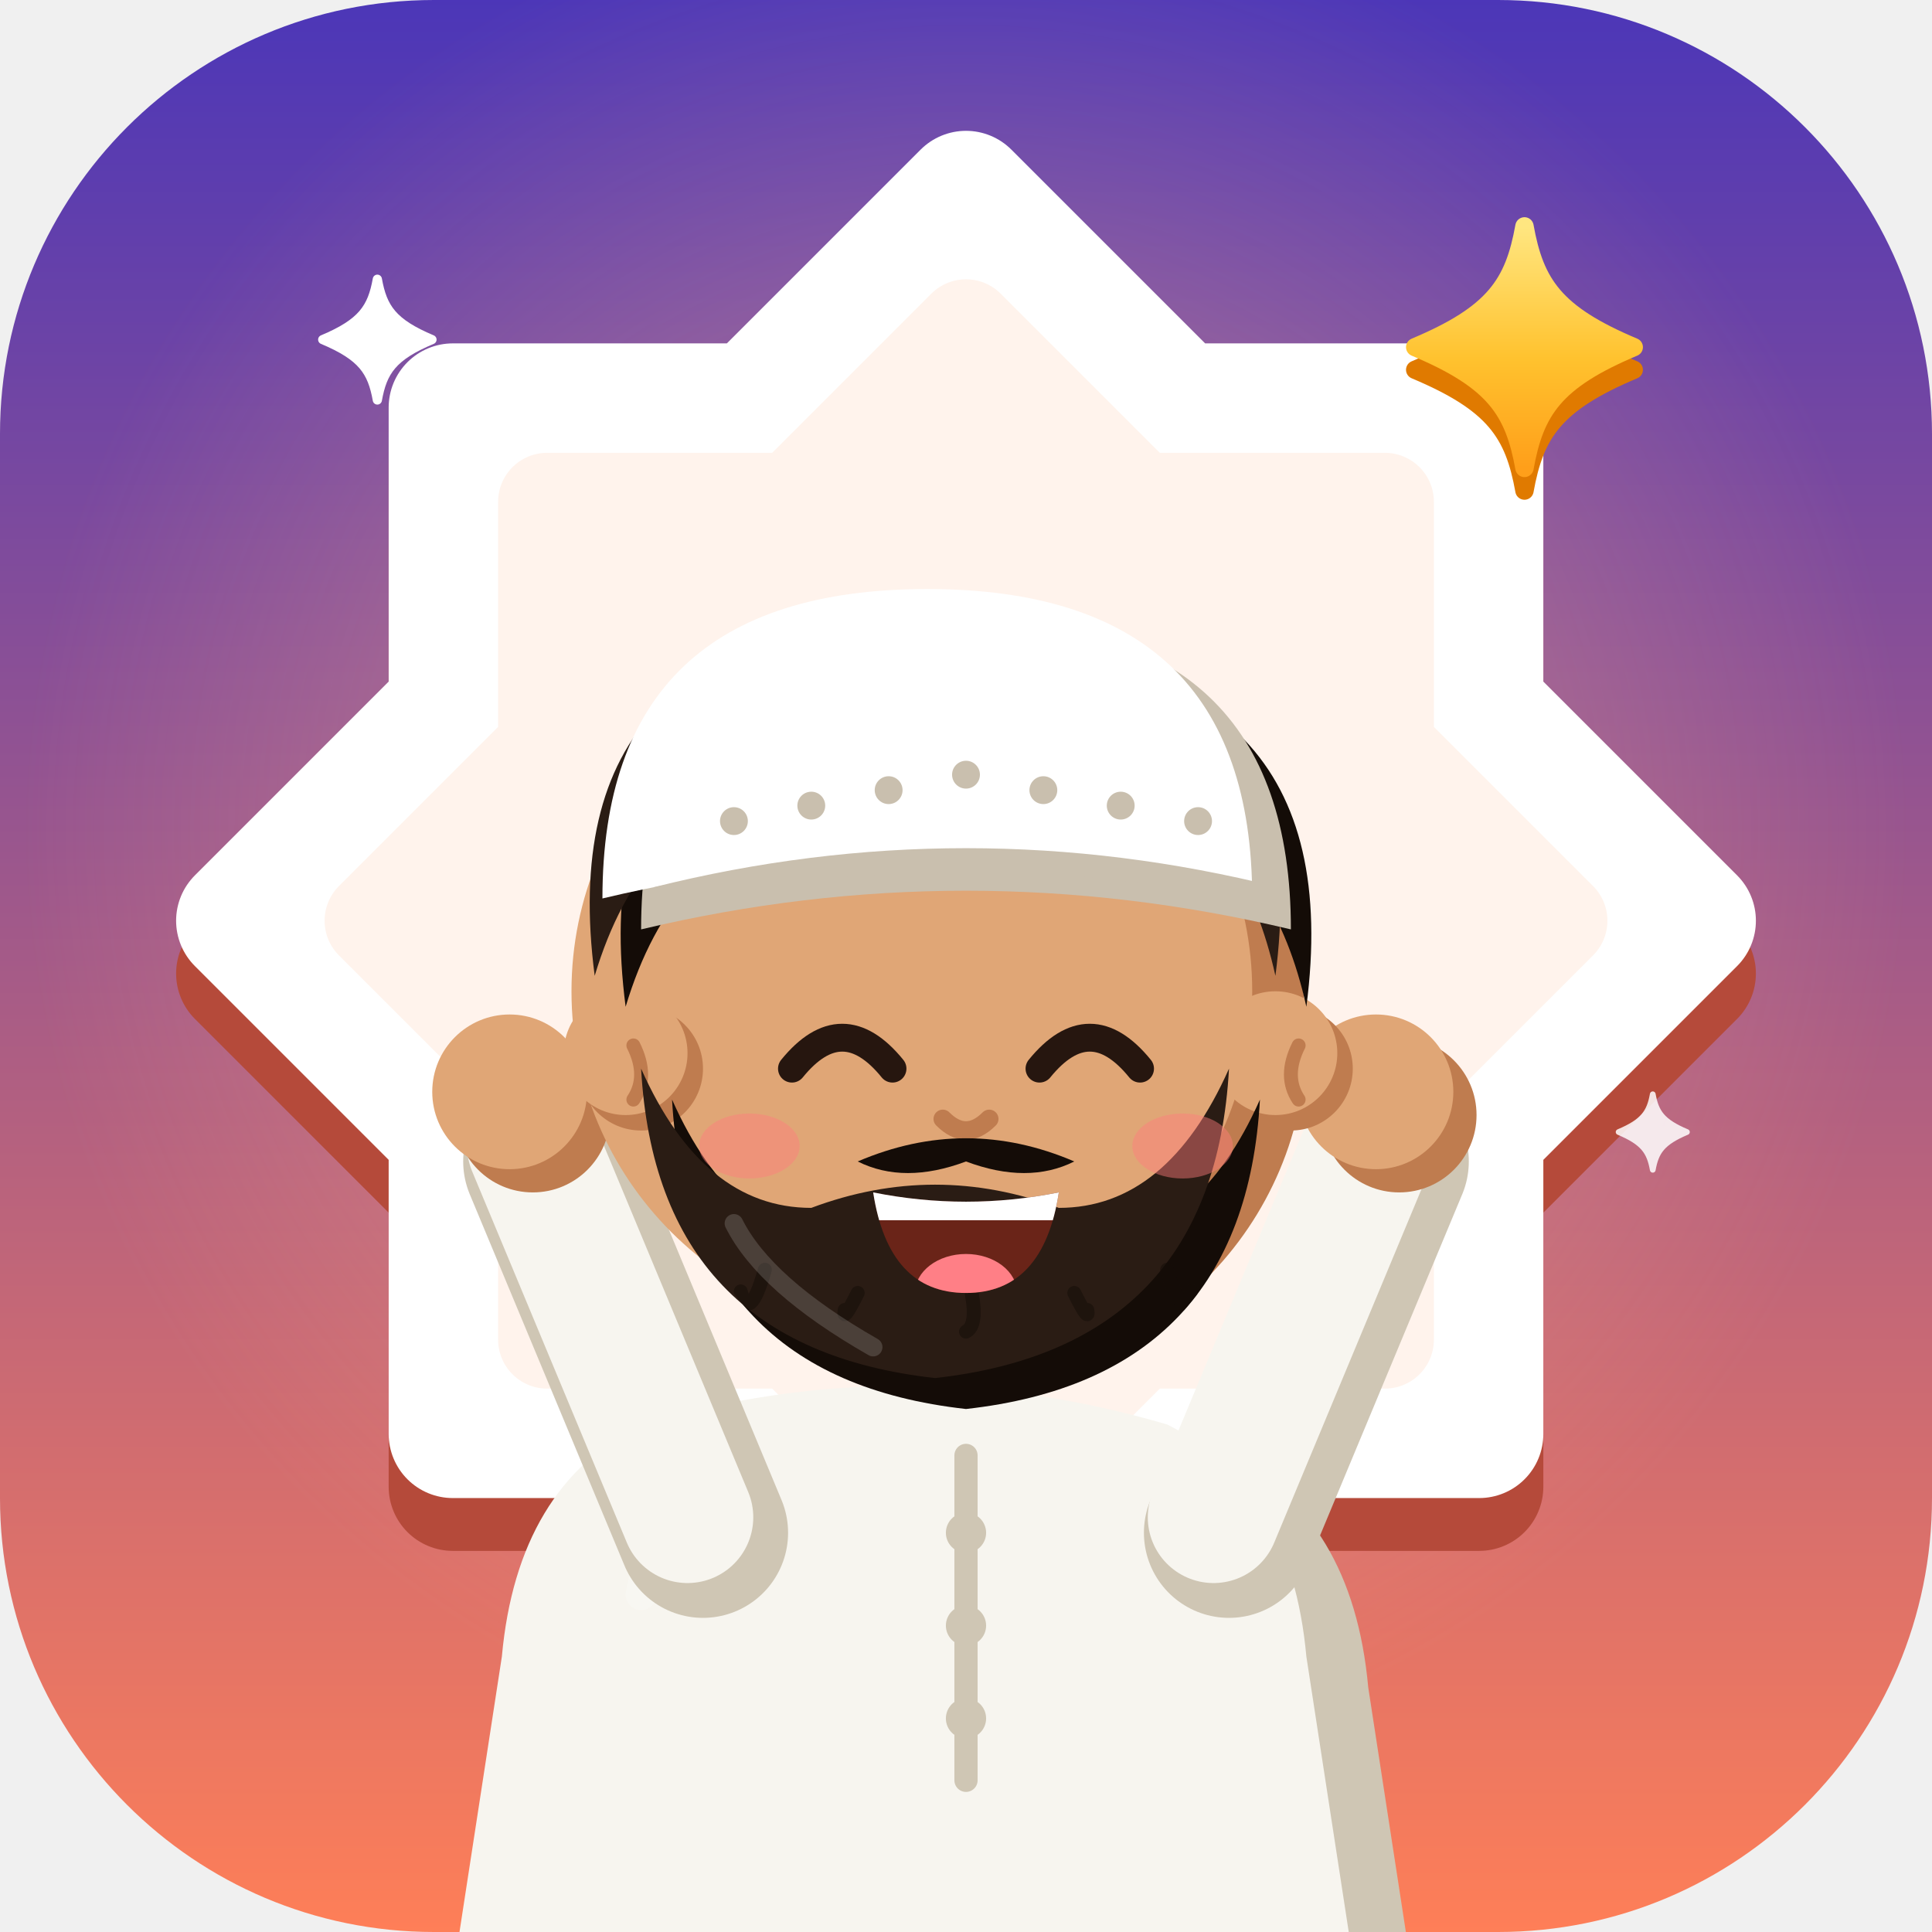
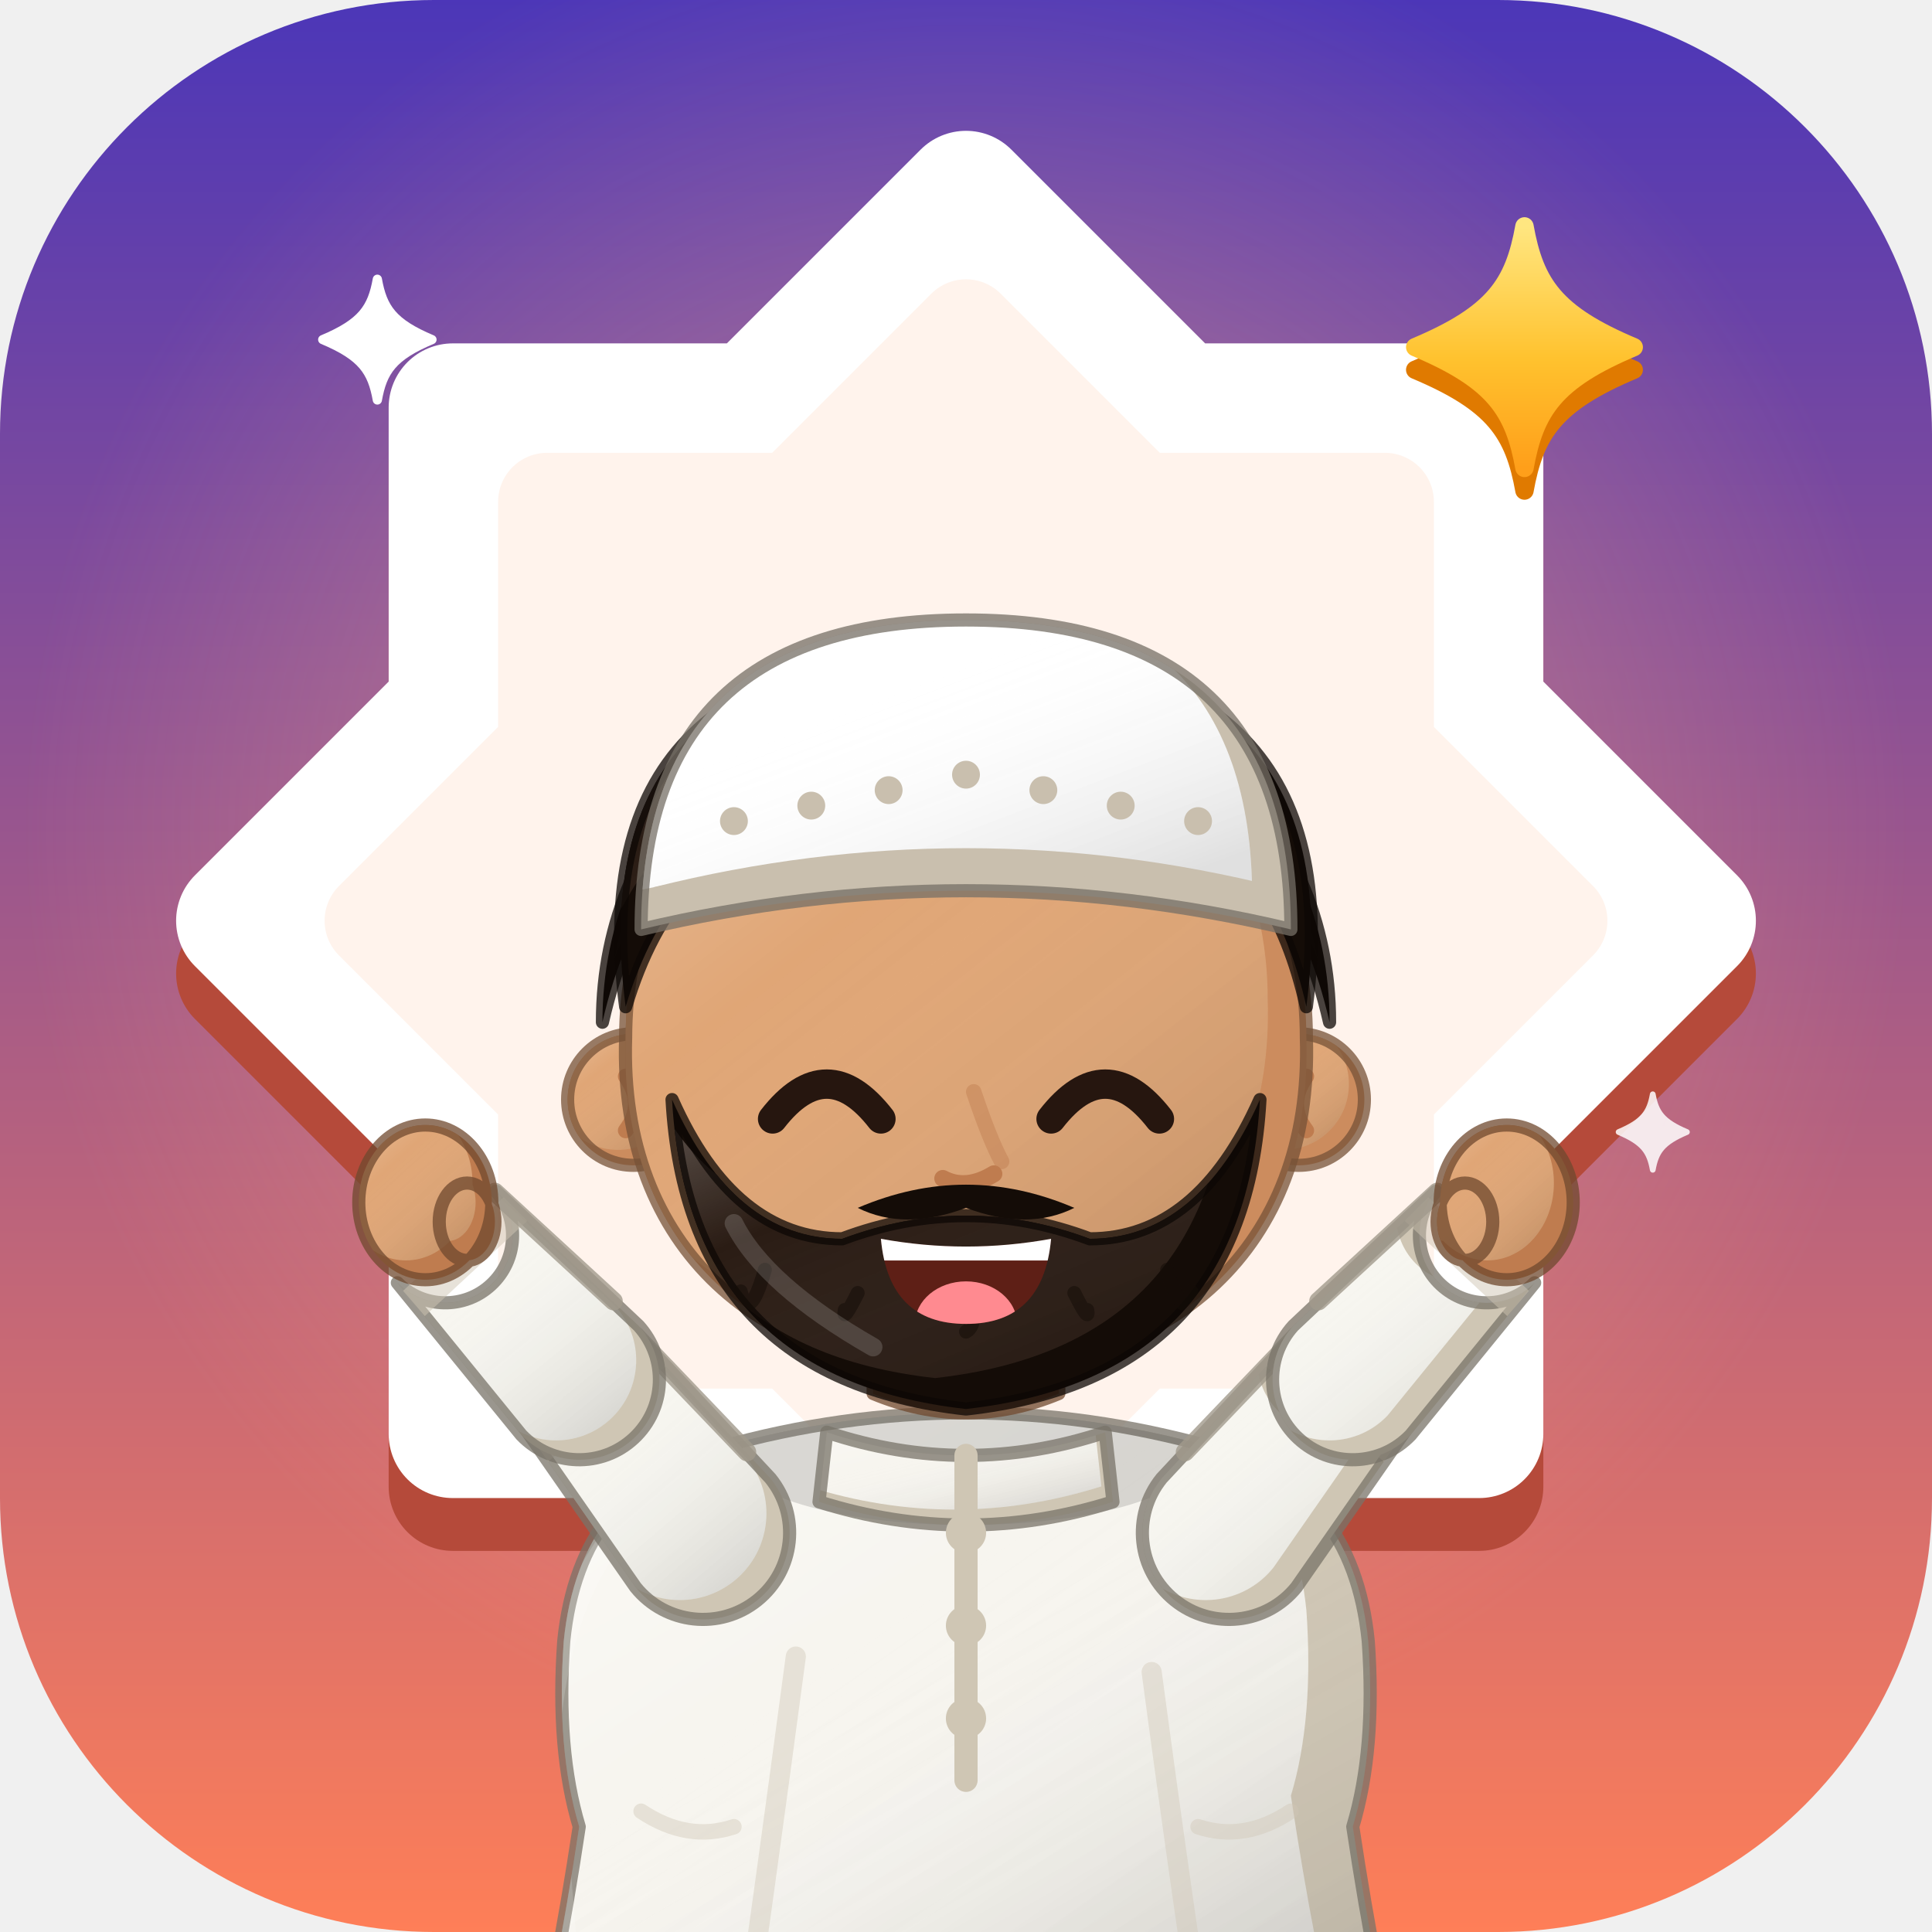
<svg xmlns="http://www.w3.org/2000/svg" viewBox="0 0 512 512">
  <clipPath id="tile">
    <rect width="512" height="512" rx="115" />
  </clipPath>
  <g clip-path="url(#tile)">
    <defs>
      <linearGradient id="gold" x1="0" y1="0" x2="0" y2="1">
        <stop offset="0" stop-color="#ffe680" />
        <stop offset=".55" stop-color="#ffc22e" />
        <stop offset="1" stop-color="#ff9f1a" />
      </linearGradient>
      <filter id="b3" x="-50%" y="-50%" width="200%" height="200%">
        <feGaussianBlur stdDeviation="3" />
      </filter>
      <filter id="b8" x="-50%" y="-50%" width="200%" height="200%">
        <feGaussianBlur stdDeviation="8" />
      </filter>
      <filter id="b18" x="-50%" y="-50%" width="200%" height="200%">
        <feGaussianBlur stdDeviation="18" />
      </filter>
      <filter id="b40" x="-50%" y="-50%" width="200%" height="200%">
        <feGaussianBlur stdDeviation="40" />
      </filter>
      <filter id="neb" x="0" y="0" width="100%" height="100%">
        <feTurbulence type="fractalNoise" baseFrequency=".008" numOctaves="4" seed="7" />
        <feColorMatrix type="matrix" values="0 0 0 0 1  0 0 0 0 1  0 0 0 0 1  0 0 0 1.4 -.55" />
      </filter>
    </defs>
    <defs>
      <linearGradient id="bg" x1="0" y1="0" x2="0" y2="1">
        <stop offset="0" stop-color="#4b36b8" />
        <stop offset="1" stop-color="#ff7f57" />
      </linearGradient>
      <filter id="bl" x="-50%" y="-50%" width="200%" height="200%">
        <feGaussianBlur stdDeviation="14" />
      </filter>
      <filter id="bl4" x="-50%" y="-50%" width="200%" height="200%">
        <feGaussianBlur stdDeviation="5" />
      </filter>
    </defs>
    <rect width="512" height="512" fill="url(#bg)" />
    <radialGradient id="hg" cx="256" cy="220" r="250" gradientUnits="userSpaceOnUse">
      <stop offset="0" stop-color="#ffb38a" stop-opacity=".55" />
      <stop offset="1" stop-color="#ffb38a" stop-opacity="0" />
    </radialGradient>
    <rect width="512" height="512" fill="url(#hg)" />
    <path d="M256.00,51.67 L312.33,108.00 L392.00,108.00 L392.00,187.67 L448.33,244.00 L392.00,300.33 L392.00,380.00 L312.33,380.00 L256.00,436.33 L199.67,380.00 L120.00,380.00 L120.00,300.33 L63.67,244.00 L120.00,187.67 L120.00,108.00 L199.67,108.00Z" fill="#b54a3a" stroke="#b54a3a" stroke-width="34" stroke-linejoin="round" transform="translate(0 14)" />
    <path d="M256.00,51.67 L312.33,108.00 L392.00,108.00 L392.00,187.67 L448.33,244.00 L392.00,300.33 L392.00,380.00 L312.33,380.00 L256.00,436.33 L199.67,380.00 L120.00,380.00 L120.00,300.33 L63.67,244.00 L120.00,187.67 L120.00,108.00 L199.67,108.00Z" fill="#ffffff" stroke="#ffffff" stroke-width="34" stroke-linejoin="round" />
    <path d="M256.00,87.02 L301.98,133.00 L367.00,133.00 L367.00,198.02 L412.98,244.00 L367.00,289.98 L367.00,355.00 L301.98,355.00 L256.00,400.98 L210.02,355.00 L145.00,355.00 L145.00,289.98 L99.02,244.00 L145.00,198.02 L145.00,133.00 L210.02,133.00Z" fill="#fff3ec" stroke="#fff3ec" stroke-width="26" stroke-linejoin="round" />
    <g transform="translate(51.0 78.2) scale(2.05)">
+       <defs>
+         <linearGradient id="man-fgL1" x1="0" y1="0" x2=".8" y2="1">
+           <stop offset="0" stop-color="#fff" stop-opacity=".32" />
+           <stop offset=".42" stop-color="#fff" stop-opacity="0" />
+           <stop offset="1" stop-color="#000" stop-opacity=".12" />
+         </linearGradient>
+       </defs>
      <g class="fg-act">
        <g class="fg-bob">
-           <clipPath id="man-fg11">
-             <path d="M66 150Q100 140 134 150Q150 158 152 180L160 232Q161 242 150 242H50Q39 242 40 232L48 180Q50 158 66 150Z" />
-           </clipPath>
-           <path d="M66 150Q100 140 134 150Q150 158 152 180L160 232Q161 242 150 242H50Q39 242 40 232L48 180Q50 158 66 150Z" fill="#cfc6b4" />
-           <path d="M66 150Q100 140 134 150Q150 158 152 180L160 232Q161 242 150 242H50Q39 242 40 232L48 180Q50 158 66 150Z" fill="#f7f5ef" transform="translate(-8 -4)" clip-path="url(#man-fg11)" />
-           <path d="M58 168Q60 156 72 152" stroke="#fff" stroke-width="4" stroke-linecap="round" fill="none" opacity="0.18" />
+           <clipPath id="man-fg18">
+             <path d="M67 249Q68 240 79 240Q91 240 92 249Q79 253 67 249Z" />
+           </clipPath>
+           <path d="M67 249Q68 240 79 240Q91 240 92 249Q79 253 67 249Z" fill="#2a1c14" />
+           <g clip-path="url(#man-fg18)">
+             <path d="M67 249Q68 240 79 240Q91 240 92 249Q79 253 67 249Z" fill="#4a3428" transform="translate(-2 -2)" />
+             <path d="M67 249Q68 240 79 240Q91 240 92 249Q79 253 67 249Z" fill="url(#man-fgL1)" transform="translate(-2 -2)" />
+           </g>
+           <path d="M67 249Q68 240 79 240Q91 240 92 249Q79 253 67 249Z" fill="none" stroke="#18100c" stroke-width="1.7" stroke-linejoin="round" opacity=".75" />
+           <clipPath id="man-fg19">
+             <path d="M109 249Q110 240 121 240Q133 240 134 249Q121 253 109 249Z" />
+           </clipPath>
+           <path d="M109 249Q110 240 121 240Q133 240 134 249Q121 253 109 249Z" fill="#2a1c14" />
+           <g clip-path="url(#man-fg19)">
+             <path d="M109 249Q110 240 121 240Q133 240 134 249Q121 253 109 249Z" fill="#4a3428" transform="translate(-2 -2)" />
+             <path d="M109 249Q110 240 121 240Q133 240 134 249Q121 253 109 249Z" fill="url(#man-fgL1)" transform="translate(-2 -2)" />
+           </g>
+           <path d="M109 249Q110 240 121 240Q133 240 134 249Q121 253 109 249Z" fill="none" stroke="#18100c" stroke-width="1.7" stroke-linejoin="round" opacity=".75" />
+           <clipPath id="man-fg20">
+             <path d="M68 149Q100 140 132 149Q150 154 152 174Q153 188 150 198Q153 218 157 234Q159 242 149 242Q100 248 51 242Q41 242 43 234Q47 218 50 198Q47 188 48 174Q50 154 68 149Z" />
+           </clipPath>
+           <path d="M68 149Q100 140 132 149Q150 154 152 174Q153 188 150 198Q153 218 157 234Q159 242 149 242Q100 248 51 242Q41 242 43 234Q47 218 50 198Q47 188 48 174Q50 154 68 149Z" fill="#cfc6b4" />
+           <g clip-path="url(#man-fg20)">
+             <path d="M68 149Q100 140 132 149Q150 154 152 174Q153 188 150 198Q153 218 157 234Q159 242 149 242Q100 248 51 242Q41 242 43 234Q47 218 50 198Q47 188 48 174Q50 154 68 149Z" fill="#f7f5ef" transform="translate(-8 -4)" />
+             <path d="M68 149Q100 140 132 149Q150 154 152 174Q153 188 150 198Q153 218 157 234Q159 242 149 242Q100 248 51 242Q41 242 43 234Q47 218 50 198Q47 188 48 174Q50 154 68 149Z" fill="url(#man-fgL1)" transform="translate(-8 -4)" />
+           </g>
+           <path d="M68 149Q100 140 132 149Q150 154 152 174Q153 188 150 198Q153 218 157 234Q159 242 149 242Q100 248 51 242Q41 242 43 234Q47 218 50 198Q47 188 48 174Q50 154 68 149Z" fill="none" stroke="#787368" stroke-width="1.7" stroke-linejoin="round" opacity=".75" />
+           <clipPath id="man-fg22">
+             <path d="M68 149Q100 140 132 149Q150 154 152 174Q153 188 150 198Q153 218 157 234Q159 242 149 242Q100 248 51 242Q41 242 43 234Q47 218 50 198Q47 188 48 174Q50 154 68 149Z" />
+           </clipPath>
+           <g clip-path="url(#man-fg22)">
+             <linearGradient id="man-fg21" x1="0" y1="0" x2=".7" y2="1">
+               <stop offset="0" stop-color="#fff" stop-opacity=".2" />
+               <stop offset=".42" stop-color="#fff" stop-opacity="0" />
+               <stop offset="1" stop-color="#000" stop-opacity=".16" />
+             </linearGradient>
+             <rect x="30" y="140" width="140" height="112" fill="url(#man-fg21)" />
+             <g fill="none" stroke="#cfc6b4" stroke-linecap="round" opacity=".42">
+               <path d="M78 176Q74 206 70 234" stroke-width="2.6" />
+               <path d="M124 178Q128 208 132 234" stroke-width="2.6" />
+               <path d="M58 196q6 4 12 2M142 196q-6 4 -12 2" stroke-width="2" />
+             </g>
+             <path d="M50 236L46 186Q48 162 62 154" stroke="#fff" stroke-width="3" fill="none" opacity=".16" stroke-linecap="round" />
+             <ellipse cx="100" cy="150" rx="30" ry="9" fill="#000" opacity=".13" />
+           </g>
+           <clipPath id="man-fg23">
+             <path d="M82 147Q100 153 118 147L119 156Q100 162 81 156Z" />
+           </clipPath>
+           <path d="M82 147Q100 153 118 147L119 156Q100 162 81 156Z" fill="#cfc6b4" />
+           <g clip-path="url(#man-fg23)">
+             <path d="M82 147Q100 153 118 147L119 156Q100 162 81 156Z" fill="#f7f5ef" transform="translate(-1.5 -2)" />
+             <path d="M82 147Q100 153 118 147L119 156Q100 162 81 156Z" fill="url(#man-fgL1)" transform="translate(-1.5 -2)" />
+           </g>
+           <path d="M82 147Q100 153 118 147L119 156Q100 162 81 156Z" fill="none" stroke="#787368" stroke-width="1.7" stroke-linejoin="round" opacity=".75" />
          <path d="M100 150v42" stroke="#cfc6b4" stroke-width="3" stroke-linecap="round" />
          <circle cx="100" cy="160" r="2.6" fill="#cfc6b4" />
          <circle cx="100" cy="172" r="2.6" fill="#cfc6b4" />
          <circle cx="100" cy="184" r="2.6" fill="#cfc6b4" />
-           <path d="M66 160L46 112" stroke="#cfc6b4" stroke-width="22" stroke-linecap="round" />
-           <path d="M64 158L44 110" stroke="#f7f5ef" stroke-width="17" stroke-linecap="round" />
-           <path d="M134 160L154 112" stroke="#cfc6b4" stroke-width="22" stroke-linecap="round" />
-           <path d="M132 158L152 110" stroke="#f7f5ef" stroke-width="17" stroke-linecap="round" />
-           <clipPath id="man-fg1">
-             <path d="M34 106a10 10 0 1 0 20 0a10 10 0 1 0 -20 0z" />
-           </clipPath>
-           <path d="M34 106a10 10 0 1 0 20 0a10 10 0 1 0 -20 0z" fill="#bf7c4f" />
-           <path d="M34 106a10 10 0 1 0 20 0a10 10 0 1 0 -20 0z" fill="#e0a676" transform="translate(-3 -3)" clip-path="url(#man-fg1)" />
          <clipPath id="man-fg2">
-             <path d="M146 106a10 10 0 1 0 20 0a10 10 0 1 0 -20 0z" />
-           </clipPath>
-           <path d="M146 106a10 10 0 1 0 20 0a10 10 0 1 0 -20 0z" fill="#bf7c4f" />
-           <path d="M146 106a10 10 0 1 0 20 0a10 10 0 1 0 -20 0z" fill="#e0a676" transform="translate(-3 -3)" clip-path="url(#man-fg2)" />
+             <path d="M74.72 152.97L57.41 134.40A9.40 9.40 0 0 1 42.78 146.20L57.28 167.03A11.20 11.20 0 0 0 74.72 152.97Z" />
+           </clipPath>
+           <path d="M74.72 152.97L57.41 134.40A9.40 9.40 0 0 1 42.78 146.20L57.28 167.03A11.20 11.20 0 0 0 74.72 152.97Z" fill="#cfc6b4" />
+           <g clip-path="url(#man-fg2)">
+             <path d="M74.72 152.97L57.41 134.40A9.40 9.40 0 0 1 42.78 146.20L57.28 167.03A11.20 11.20 0 0 0 74.72 152.97Z" fill="#f7f6f0" transform="translate(-3 -2.5)" />
+             <path d="M74.72 152.97L57.41 134.40A9.40 9.40 0 0 1 42.78 146.20L57.28 167.03A11.20 11.20 0 0 0 74.72 152.97Z" fill="url(#man-fgL1)" transform="translate(-3 -2.5)" />
+           </g>
+           <path d="M74.72 152.97L57.41 134.40A9.40 9.40 0 0 1 42.78 146.20L57.28 167.03A11.20 11.20 0 0 0 74.72 152.97Z" fill="none" stroke="#787368" stroke-width="1.7" stroke-linejoin="round" opacity=".75" />
+           <path d="M61.20 138.49L58.35 135.26L43.43 147.31L45.99 150.77Z" fill="#cfc6b4" opacity=".5" />
+           <path d="M71.68 149.56L57.27 134.51" stroke="#a19a8c" stroke-width="2.4" stroke-linecap="round" opacity=".8" />
+           <clipPath id="man-fg3">
+             <path d="M57.69 133.25L39.23 115.84A8.70 8.70 0 0 1 26.49 127.68L42.51 147.35A10.36 10.36 0 0 0 57.69 133.25Z" />
+           </clipPath>
+           <path d="M57.69 133.25L39.23 115.84A8.70 8.70 0 0 1 26.49 127.68L42.51 147.35A10.36 10.36 0 0 0 57.69 133.25Z" fill="#cfc6b4" />
+           <g clip-path="url(#man-fg3)">
+             <path d="M57.69 133.25L39.23 115.84A8.70 8.70 0 0 1 26.49 127.68L42.51 147.35A10.36 10.36 0 0 0 57.69 133.25Z" fill="#f7f6f0" transform="translate(-3 -2.5)" />
+             <path d="M57.69 133.25L39.23 115.84A8.70 8.70 0 0 1 26.49 127.68L42.51 147.35A10.36 10.36 0 0 0 57.69 133.25Z" fill="url(#man-fgL1)" transform="translate(-3 -2.5)" />
+           </g>
+           <path d="M57.69 133.25L39.23 115.84A8.70 8.70 0 0 1 26.49 127.68L42.51 147.35A10.36 10.36 0 0 0 57.69 133.25Z" fill="none" stroke="#787368" stroke-width="1.7" stroke-linejoin="round" opacity=".75" />
+           <path d="M43.28 119.68L40.22 116.64L27.23 128.72L30.03 131.99Z" fill="#cfc6b4" opacity=".5" />
+           <path d="M54.43 130.05L39.10 115.95" stroke="#a19a8c" stroke-width="2.4" stroke-linecap="round" opacity=".8" />
+           <clipPath id="man-fg4">
+             <path d="M31.902 119.789a3.6 5 0 1 0 7.2 0a3.6 5 0 1 0 -7.2 0zM21.502 117.289a8.6 10 0 1 0 17.2 0a8.6 10 0 1 0 -17.2 0z" />
+           </clipPath>
+           <path d="M31.902 119.789a3.6 5 0 1 0 7.2 0a3.6 5 0 1 0 -7.2 0zM21.502 117.289a8.6 10 0 1 0 17.2 0a8.6 10 0 1 0 -17.2 0z" fill="#bf7c4f" />
+           <g clip-path="url(#man-fg4)">
+             <path d="M31.902 119.789a3.6 5 0 1 0 7.2 0a3.6 5 0 1 0 -7.2 0zM21.502 117.289a8.6 10 0 1 0 17.2 0a8.6 10 0 1 0 -17.2 0z" fill="#e0a676" transform="translate(-2.5 -2.5)" />
+             <path d="M31.902 119.789a3.6 5 0 1 0 7.2 0a3.6 5 0 1 0 -7.2 0zM21.502 117.289a8.6 10 0 1 0 17.2 0a8.6 10 0 1 0 -17.2 0z" fill="url(#man-fgL1)" transform="translate(-2.5 -2.5)" />
+           </g>
+           <path d="M31.902 119.789a3.6 5 0 1 0 7.2 0a3.6 5 0 1 0 -7.2 0zM21.502 117.289a8.6 10 0 1 0 17.2 0a8.6 10 0 1 0 -17.2 0z" fill="none" stroke="#6f482e" stroke-width="1.7" stroke-linejoin="round" opacity=".75" />
+           <clipPath id="man-fg5">
+             <path d="M142.72 167.03L157.22 146.20A9.40 9.40 0 0 1 142.59 134.40L125.28 152.97A11.20 11.20 0 0 0 142.72 167.03Z" />
+           </clipPath>
+           <path d="M142.72 167.03L157.22 146.20A9.40 9.40 0 0 1 142.59 134.40L125.28 152.97A11.20 11.20 0 0 0 142.72 167.03Z" fill="#cfc6b4" />
+           <g clip-path="url(#man-fg5)">
+             <path d="M142.72 167.03L157.22 146.20A9.40 9.40 0 0 1 142.59 134.40L125.28 152.97A11.20 11.20 0 0 0 142.72 167.03Z" fill="#f7f6f0" transform="translate(-3 -2.5)" />
+             <path d="M142.72 167.03L157.22 146.20A9.40 9.40 0 0 1 142.59 134.40L125.28 152.97A11.20 11.20 0 0 0 142.72 167.03Z" fill="url(#man-fgL1)" transform="translate(-3 -2.5)" />
+           </g>
+           <path d="M142.72 167.03L157.22 146.20A9.40 9.40 0 0 1 142.59 134.40L125.28 152.97A11.20 11.20 0 0 0 142.72 167.03Z" fill="none" stroke="#787368" stroke-width="1.7" stroke-linejoin="round" opacity=".75" />
+           <path d="M154.01 150.77L156.57 147.31L141.65 135.26L138.80 138.49Z" fill="#cfc6b4" opacity=".5" />
+           <path d="M128.32 149.56L142.73 134.51" stroke="#a19a8c" stroke-width="2.4" stroke-linecap="round" opacity=".8" />
+           <clipPath id="man-fg6">
+             <path d="M157.49 147.35L173.51 127.68A8.70 8.70 0 0 1 160.77 115.84L142.31 133.25A10.36 10.36 0 0 0 157.49 147.35Z" />
+           </clipPath>
+           <path d="M157.49 147.35L173.51 127.68A8.70 8.70 0 0 1 160.77 115.84L142.31 133.25A10.36 10.36 0 0 0 157.49 147.35Z" fill="#cfc6b4" />
+           <g clip-path="url(#man-fg6)">
+             <path d="M157.49 147.35L173.51 127.68A8.70 8.70 0 0 1 160.77 115.84L142.31 133.25A10.36 10.36 0 0 0 157.49 147.35Z" fill="#f7f6f0" transform="translate(-3 -2.5)" />
+             <path d="M157.49 147.35L173.51 127.68A8.70 8.70 0 0 1 160.77 115.84L142.31 133.25A10.36 10.36 0 0 0 157.49 147.35Z" fill="url(#man-fgL1)" transform="translate(-3 -2.5)" />
+           </g>
+           <path d="M157.49 147.35L173.51 127.68A8.70 8.70 0 0 1 160.77 115.84L142.31 133.25A10.36 10.36 0 0 0 157.49 147.35Z" fill="none" stroke="#787368" stroke-width="1.7" stroke-linejoin="round" opacity=".75" />
+           <path d="M169.97 131.99L172.77 128.72L159.78 116.64L156.72 119.68Z" fill="#cfc6b4" opacity=".5" />
+           <path d="M145.57 130.05L160.90 115.95" stroke="#a19a8c" stroke-width="2.4" stroke-linecap="round" opacity=".8" />
+           <clipPath id="man-fg7">
+             <path d="M160.898 119.789a3.6 5 0 1 0 7.2 0a3.6 5 0 1 0 -7.2 0zM161.298 117.289a8.6 10 0 1 0 17.2 0a8.6 10 0 1 0 -17.2 0z" />
+           </clipPath>
+           <path d="M160.898 119.789a3.6 5 0 1 0 7.2 0a3.6 5 0 1 0 -7.2 0zM161.298 117.289a8.6 10 0 1 0 17.2 0a8.6 10 0 1 0 -17.2 0z" fill="#bf7c4f" />
+           <g clip-path="url(#man-fg7)">
+             <path d="M160.898 119.789a3.6 5 0 1 0 7.2 0a3.6 5 0 1 0 -7.2 0zM161.298 117.289a8.6 10 0 1 0 17.2 0a8.6 10 0 1 0 -17.2 0z" fill="#e0a676" transform="translate(-2.5 -2.5)" />
+             <path d="M160.898 119.789a3.6 5 0 1 0 7.2 0a3.6 5 0 1 0 -7.2 0zM161.298 117.289a8.6 10 0 1 0 17.2 0a8.6 10 0 1 0 -17.2 0z" fill="url(#man-fgL1)" transform="translate(-2.5 -2.5)" />
+           </g>
+           <path d="M160.898 119.789a3.6 5 0 1 0 7.2 0a3.6 5 0 1 0 -7.2 0zM161.298 117.289a8.6 10 0 1 0 17.2 0a8.6 10 0 1 0 -17.2 0z" fill="none" stroke="#6f482e" stroke-width="1.7" stroke-linejoin="round" opacity=".75" />
          <g class="fg-head">
-             <clipPath id="man-fg3">
-               <path d="M56 96a44 44 0 1 0 88 0a44 44 0 1 0 -88 0z" />
-             </clipPath>
-             <path d="M56 96a44 44 0 1 0 88 0a44 44 0 1 0 -88 0z" fill="#bf7c4f" />
-             <path d="M56 96a44 44 0 1 0 88 0a44 44 0 1 0 -88 0z" fill="#e0a676" transform="translate(-7 -6)" clip-path="url(#man-fg3)" />
-             <clipPath id="man-fg4">
-               <path d="M50 100a8 8 0 1 0 16 0a8 8 0 1 0 -16 0z" />
-             </clipPath>
-             <path d="M50 100a8 8 0 1 0 16 0a8 8 0 1 0 -16 0z" fill="#bf7c4f" />
-             <path d="M50 100a8 8 0 1 0 16 0a8 8 0 1 0 -16 0z" fill="#e0a676" transform="translate(-2 -2)" clip-path="url(#man-fg4)" />
-             <clipPath id="man-fg5">
-               <path d="M134 100a8 8 0 1 0 16 0a8 8 0 1 0 -16 0z" />
-             </clipPath>
-             <path d="M134 100a8 8 0 1 0 16 0a8 8 0 1 0 -16 0z" fill="#bf7c4f" />
-             <path d="M134 100a8 8 0 1 0 16 0a8 8 0 1 0 -16 0z" fill="#e0a676" transform="translate(-2 -2)" clip-path="url(#man-fg5)" />
-             <path d="M57 97q2 4 0 7M143 97q-2 4 0 7" stroke="#bf7c4f" stroke-width="1.8" fill="none" stroke-linecap="round" />
-             <clipPath id="man-fg6">
+             <clipPath id="man-fg8">
+               <path d="M88 122H112V142Q100 147 88 142Z" />
+             </clipPath>
+             <path d="M88 122H112V142Q100 147 88 142Z" fill="#bf7c4f" />
+             <g clip-path="url(#man-fg8)">
+               <path d="M88 122H112V142Q100 147 88 142Z" fill="#d19364" transform="translate(-3 4)" />
+               <path d="M88 122H112V142Q100 147 88 142Z" fill="url(#man-fgL1)" transform="translate(-3 4)" />
+             </g>
+             <path d="M88 122H112V142Q100 147 88 142Z" fill="none" stroke="#6f482e" stroke-width="1.7" stroke-linejoin="round" opacity=".75" />
+             <clipPath id="man-fg9">
+               <path d="M48.5 104a8.5 8.5 0 1 0 17 0a8.5 8.5 0 1 0 -17 0z" />
+             </clipPath>
+             <path d="M48.5 104a8.5 8.5 0 1 0 17 0a8.5 8.5 0 1 0 -17 0z" fill="#cc8c5e" />
+             <g clip-path="url(#man-fg9)">
+               <path d="M48.5 104a8.5 8.5 0 1 0 17 0a8.5 8.5 0 1 0 -17 0z" fill="#e0a676" transform="translate(-2 -2)" />
+               <path d="M48.5 104a8.5 8.5 0 1 0 17 0a8.5 8.5 0 1 0 -17 0z" fill="url(#man-fgL1)" transform="translate(-2 -2)" />
+             </g>
+             <path d="M48.5 104a8.5 8.5 0 1 0 17 0a8.5 8.5 0 1 0 -17 0z" fill="none" stroke="#765137" stroke-width="1.7" stroke-linejoin="round" opacity=".75" />
+             <clipPath id="man-fg10">
+               <path d="M134.5 104a8.5 8.5 0 1 0 17 0a8.5 8.5 0 1 0 -17 0z" />
+             </clipPath>
+             <path d="M134.5 104a8.5 8.5 0 1 0 17 0a8.5 8.5 0 1 0 -17 0z" fill="#cc8c5e" />
+             <g clip-path="url(#man-fg10)">
+               <path d="M134.5 104a8.5 8.5 0 1 0 17 0a8.5 8.5 0 1 0 -17 0z" fill="#e0a676" transform="translate(-2 -2)" />
+               <path d="M134.5 104a8.5 8.5 0 1 0 17 0a8.5 8.5 0 1 0 -17 0z" fill="url(#man-fgL1)" transform="translate(-2 -2)" />
+             </g>
+             <path d="M134.5 104a8.5 8.5 0 1 0 17 0a8.5 8.5 0 1 0 -17 0z" fill="none" stroke="#765137" stroke-width="1.7" stroke-linejoin="round" opacity=".75" />
+             <path d="M56 101q2.6 3.6 0 7M144 101q-2.6 3.6 0 7" stroke="#bf7c4f" stroke-width="2" fill="none" stroke-linecap="round" />
+             <clipPath id="man-fg11">
+               <path d="M56 96C56 70.48 75.36 52 100 52C124.64 52 144 70.48 144 96C144.88 123.28 126.4 139.12 100 139.12C73.6 139.12 55.12 123.28 56 96Z" />
+             </clipPath>
+             <path d="M56 96C56 70.48 75.36 52 100 52C124.64 52 144 70.48 144 96C144.88 123.28 126.4 139.12 100 139.12C73.6 139.12 55.12 123.28 56 96Z" fill="#cc8c5e" />
+             <g clip-path="url(#man-fg11)">
+               <path d="M56 96C56 70.48 75.36 52 100 52C124.64 52 144 70.48 144 96C144.88 123.28 126.4 139.12 100 139.12C73.6 139.12 55.12 123.28 56 96Z" fill="#e0a676" transform="translate(-5 -5)" />
+               <path d="M56 96C56 70.48 75.36 52 100 52C124.64 52 144 70.48 144 96C144.88 123.28 126.4 139.12 100 139.12C73.6 139.12 55.12 123.28 56 96Z" fill="url(#man-fgL1)" transform="translate(-5 -5)" />
+             </g>
+             <path d="M56 96C56 70.48 75.36 52 100 52C124.64 52 144 70.48 144 96C144.88 123.28 126.4 139.12 100 139.12C73.6 139.12 55.12 123.28 56 96Z" fill="none" stroke="#765137" stroke-width="1.7" stroke-linejoin="round" opacity=".75" />
+             <clipPath id="man-fg12">
              <path d="M62 104Q64 140 100 144Q136 140 138 104Q130 122 116 122Q100 116 84 122Q70 122 62 104Z" />
            </clipPath>
            <path d="M62 104Q64 140 100 144Q136 140 138 104Q130 122 116 122Q100 116 84 122Q70 122 62 104Z" fill="#140c07" />
-             <path d="M62 104Q64 140 100 144Q136 140 138 104Q130 122 116 122Q100 116 84 122Q70 122 62 104Z" fill="#2a1c14" transform="translate(-4 -4)" clip-path="url(#man-fg6)" />
-             <clipPath id="man-fg7">
+             <g clip-path="url(#man-fg12)">
+               <path d="M62 104Q64 140 100 144Q136 140 138 104Q130 122 116 122Q100 116 84 122Q70 122 62 104Z" fill="#2a1c14" transform="translate(-4 -4)" />
+               <path d="M62 104Q64 140 100 144Q136 140 138 104Q130 122 116 122Q100 116 84 122Q70 122 62 104Z" fill="url(#man-fgL1)" transform="translate(-4 -4)" />
+             </g>
+             <path d="M62 104Q64 140 100 144Q136 140 138 104Q130 122 116 122Q100 116 84 122Q70 122 62 104Z" fill="none" stroke="#0c0704" stroke-width="1.7" stroke-linejoin="round" opacity=".75" />
+             <clipPath id="man-fg13">
              <path d="M62 104Q64 140 100 144Q136 140 138 104Q130 122 116 122Q100 116 84 122Q70 122 62 104Z" />
            </clipPath>
-             <g clip-path="url(#man-fg7)">
+             <g clip-path="url(#man-fg13)">
              <path d="M74 126Q72 133 70.88 128.8" stroke="#140c07" stroke-width="1.8" fill="none" stroke-linecap="round" opacity=".55" />
              <path d="M86 129Q84 133 84.32 131.2" stroke="#140c07" stroke-width="1.8" fill="none" stroke-linecap="round" opacity=".55" />
              <path d="M100 126Q102 133 100 134" stroke="#140c07" stroke-width="1.8" fill="none" stroke-linecap="round" opacity=".55" />
              <path d="M114 129Q116 133 115.68 131.2" stroke="#140c07" stroke-width="1.8" fill="none" stroke-linecap="round" opacity=".55" />
              <path d="M126 126Q128 133 129.12 128.8" stroke="#140c07" stroke-width="1.8" fill="none" stroke-linecap="round" opacity=".55" />
            </g>
-             <path d="M70 120Q74 128 88 136" stroke="#fff" stroke-width="2.4" stroke-linecap="round" fill="none" opacity="0.16" />
-             <ellipse cx="72" cy="110" rx="6.5" ry="4.2" fill="#ff7d7d" opacity="0.45" />
-             <ellipse cx="128" cy="110" rx="6.5" ry="4.2" fill="#ff7d7d" opacity="0.45" />
-             <path d="M97 106.5Q100 109.5 103 106.5" stroke="#bf7c4f" stroke-width="2.4" fill="none" stroke-linecap="round" />
-             <path d="M77.5 100Q84 92 90.5 100" stroke="#26160f" stroke-width="3.6" fill="none" stroke-linecap="round" />
-             <path d="M109.5 100Q116 92 122.5 100" stroke="#26160f" stroke-width="3.6" fill="none" stroke-linecap="round" />
-             <path d="M86 112Q100 106 114 112Q108 115 100 112Q92 115 86 112Z" fill="#140c07" />
-             <clipPath id="man-fg8">
-               <path d="M88 116Q100 118.4 112 116Q110 129 100 129Q90 129 88 116Z" />
-             </clipPath>
-             <g clip-path="url(#man-fg8)">
-               <path d="M88 116Q100 118.4 112 116Q110 129 100 129Q90 129 88 116Z" fill="#6a2418" />
-               <path d="M88 114H112V119.6H88Z" fill="#fff" />
-               <ellipse cx="100" cy="129" rx="6.6" ry="5.04" fill="#ff7f86" />
-             </g>
-             <path d="M72.72 71.8Q91.2 54.2 106.6 56.4" stroke="#fff" stroke-width="4" stroke-linecap="round" fill="none" opacity="0.28" />
-             <clipPath id="man-fg9">
+             <path d="M70 120Q74 128 88 136" stroke="#fff" stroke-width="2.4" fill="none" stroke-linecap="round" opacity=".16" />
+             <path d="M101 103Q103 109 104.6 112" stroke="#bf7c4f" stroke-width="2" fill="none" stroke-linecap="round" opacity=".45" />
+             <path d="M97 114.2Q100 115.8 103.6 113.6" stroke="#bf7c4f" stroke-width="2.2" fill="none" stroke-linecap="round" />
+             <path d="M75 106.5Q82 97.5 89 106.5" stroke="#26160f" stroke-width="3.8" fill="none" stroke-linecap="round" />
+             <path d="M111 106.5Q118 97.5 125 106.5" stroke="#26160f" stroke-width="3.8" fill="none" stroke-linecap="round" />
+             <path d="M86 118Q100 112 114 118Q108 121 100 118Q92 121 86 118Z" fill="#140c07" />
+             <clipPath id="man-fg14">
+               <path d="M89 122Q100 124 111 122Q110 133 100 133Q90 133 89 122Z" />
+             </clipPath>
+             <g clip-path="url(#man-fg14)">
+               <path d="M89 122Q100 124 111 122Q110 133 100 133Q90 133 89 122Z" fill="#5e1f16" />
+               <path d="M89 119H111V124.8H89Z" fill="#fff" />
+               <ellipse cx="100" cy="133" rx="6.6" ry="5.5" fill="#ff8a90" />
+             </g>
+             <clipPath id="man-fg15">
+               <path d="M53 94C53 67.8 73.68 49 100 49C126.32 49 147 67.8 147 94Q142 72 126 66Q100 70 74 66Q58 72 53 94Z" />
+             </clipPath>
+             <path d="M53 94C53 67.8 73.68 49 100 49C126.32 49 147 67.8 147 94Q142 72 126 66Q100 70 74 66Q58 72 53 94Z" fill="#140c07" />
+             <g clip-path="url(#man-fg15)">
+               <path d="M53 94C53 67.8 73.68 49 100 49C126.32 49 147 67.8 147 94Q142 72 126 66Q100 70 74 66Q58 72 53 94Z" fill="#2a1c14" transform="translate(-4 -4)" />
+               <path d="M53 94C53 67.8 73.68 49 100 49C126.32 49 147 67.8 147 94Q142 72 126 66Q100 70 74 66Q58 72 53 94Z" fill="url(#man-fgL1)" transform="translate(-4 -4)" />
+             </g>
+             <path d="M53 94C53 67.8 73.68 49 100 49C126.32 49 147 67.8 147 94Q142 72 126 66Q100 70 74 66Q58 72 53 94Z" fill="none" stroke="#0c0704" stroke-width="1.7" stroke-linejoin="round" opacity=".75" />
+             <clipPath id="man-fg16">
              <path d="M56 92Q50 46 100 46Q150 46 144 92Q140 74 128 68Q118 76 104 70Q90 76 78 68Q62 72 56 92Z" />
            </clipPath>
            <path d="M56 92Q50 46 100 46Q150 46 144 92Q140 74 128 68Q118 76 104 70Q90 76 78 68Q62 72 56 92Z" fill="#140c07" />
-             <path d="M56 92Q50 46 100 46Q150 46 144 92Q140 74 128 68Q118 76 104 70Q90 76 78 68Q62 72 56 92Z" fill="#2a1c14" transform="translate(-4 -4)" clip-path="url(#man-fg9)" />
-             <path d="M70 60Q86 52 100 52" stroke="#140c07" stroke-width="2" fill="none" stroke-linecap="round" opacity=".55" />
-             <path d="M106 54Q124 55 134 66" stroke="#140c07" stroke-width="2" fill="none" stroke-linecap="round" opacity=".55" />
-             <path d="M84 66Q90 60 98 58" stroke="#140c07" stroke-width="1.6" fill="none" stroke-linecap="round" opacity=".55" />
-             <path d="M68 62Q82 50 100 50" stroke="#fff" stroke-width="3.5" stroke-linecap="round" fill="none" opacity="0.24" />
-             <clipPath id="man-fg10">
+             <g clip-path="url(#man-fg16)">
+               <path d="M56 92Q50 46 100 46Q150 46 144 92Q140 74 128 68Q118 76 104 70Q90 76 78 68Q62 72 56 92Z" fill="#2a1c14" transform="translate(-4 -4)" />
+               <path d="M56 92Q50 46 100 46Q150 46 144 92Q140 74 128 68Q118 76 104 70Q90 76 78 68Q62 72 56 92Z" fill="url(#man-fgL1)" transform="translate(-4 -4)" />
+             </g>
+             <path d="M56 92Q50 46 100 46Q150 46 144 92Q140 74 128 68Q118 76 104 70Q90 76 78 68Q62 72 56 92Z" fill="none" stroke="#0c0704" stroke-width="1.7" stroke-linejoin="round" opacity=".75" />
+             <path d="M70 60Q86 52 100 52" stroke="#140c07" stroke-width="2" fill="none" stroke-linecap="round" opacity=".4" />
+             <path d="M106 54Q124 55 134 66" stroke="#140c07" stroke-width="2" fill="none" stroke-linecap="round" opacity=".4" />
+             <path d="M84 66Q90 60 98 58" stroke="#140c07" stroke-width="1.6" fill="none" stroke-linecap="round" opacity=".4" />
+             <path d="M68 68Q78 54 100 51Q118 50 128 56Q110 55 96 58Q80 62 68 68Z" fill="#594e48" opacity=".7" />
+             <clipPath id="man-fg17">
              <path d="M58 82Q58 42 100 42Q142 42 142 82Q100 72 58 82Z" />
            </clipPath>
            <path d="M58 82Q58 42 100 42Q142 42 142 82Q100 72 58 82Z" fill="#c9bfae" />
-             <path d="M58 82Q58 42 100 42Q142 42 142 82Q100 72 58 82Z" fill="#ffffff" transform="translate(-5 -4)" clip-path="url(#man-fg10)" />
+             <g clip-path="url(#man-fg17)">
+               <path d="M58 82Q58 42 100 42Q142 42 142 82Q100 72 58 82Z" fill="#ffffff" transform="translate(-5 -4)" />
+               <path d="M58 82Q58 42 100 42Q142 42 142 82Q100 72 58 82Z" fill="url(#man-fgL1)" transform="translate(-5 -4)" />
+             </g>
+             <path d="M58 82Q58 42 100 42Q142 42 142 82Q100 72 58 82Z" fill="none" stroke="#756f65" stroke-width="1.7" stroke-linejoin="round" opacity=".75" />
            <path d="M60 78Q100 68 140 78" stroke="#c9bfae" stroke-width="3" fill="none" />
            <circle cx="70" cy="68" r="1.8" fill="#c9bfae" />
            <circle cx="80" cy="66" r="1.8" fill="#c9bfae" />
            <circle cx="90" cy="64" r="1.8" fill="#c9bfae" />
            <circle cx="100" cy="62" r="1.8" fill="#c9bfae" />
            <circle cx="110" cy="64" r="1.8" fill="#c9bfae" />
            <circle cx="120" cy="66" r="1.8" fill="#c9bfae" />
            <circle cx="130" cy="68" r="1.8" fill="#c9bfae" />
          </g>
        </g>
      </g>
    </g>
    <g transform="translate(404 98) rotate(0) scale(3.0476) translate(-12 -12)">
      <path d="M12 1.5c.9 5 2.6 7.6 9.5 10.5-6.9 2.9-8.6 5.5-9.5 10.5-.9-5-2.6-7.6-9.5-10.5C9.4 9.1 11.1 6.5 12 1.5z" fill="#e07a00" stroke="#e07a00" stroke-width="1.6" stroke-linejoin="round" />
    </g>
    <g transform="translate(404 92) rotate(0) scale(3.0476) translate(-12 -12)">
      <path d="M12 1.5c.9 5 2.6 7.6 9.5 10.5-6.9 2.9-8.6 5.5-9.5 10.5-.9-5-2.6-7.6-9.5-10.5C9.4 9.1 11.1 6.5 12 1.5z" fill="url(#gold)" stroke="url(#gold)" stroke-width="1.6" stroke-linejoin="round" />
    </g>
    <g opacity="1" transform="translate(100 90) rotate(0) scale(1.5238) translate(-12 -12)">
      <path d="M12 1.5c.9 5 2.6 7.6 9.5 10.5-6.9 2.9-8.6 5.5-9.5 10.5-.9-5-2.6-7.6-9.5-10.5C9.4 9.1 11.1 6.5 12 1.5z" fill="#fff" stroke="#fff" stroke-width="1.6" stroke-linejoin="round" />
    </g>
    <g opacity="0.85" transform="translate(438 300) rotate(0) scale(0.9524) translate(-12 -12)">
      <path d="M12 1.5c.9 5 2.6 7.6 9.5 10.5-6.9 2.9-8.6 5.5-9.5 10.5-.9-5-2.6-7.6-9.5-10.5C9.4 9.1 11.1 6.5 12 1.5z" fill="#fff" stroke="#fff" stroke-width="1.6" stroke-linejoin="round" />
    </g>
  </g>
</svg>
